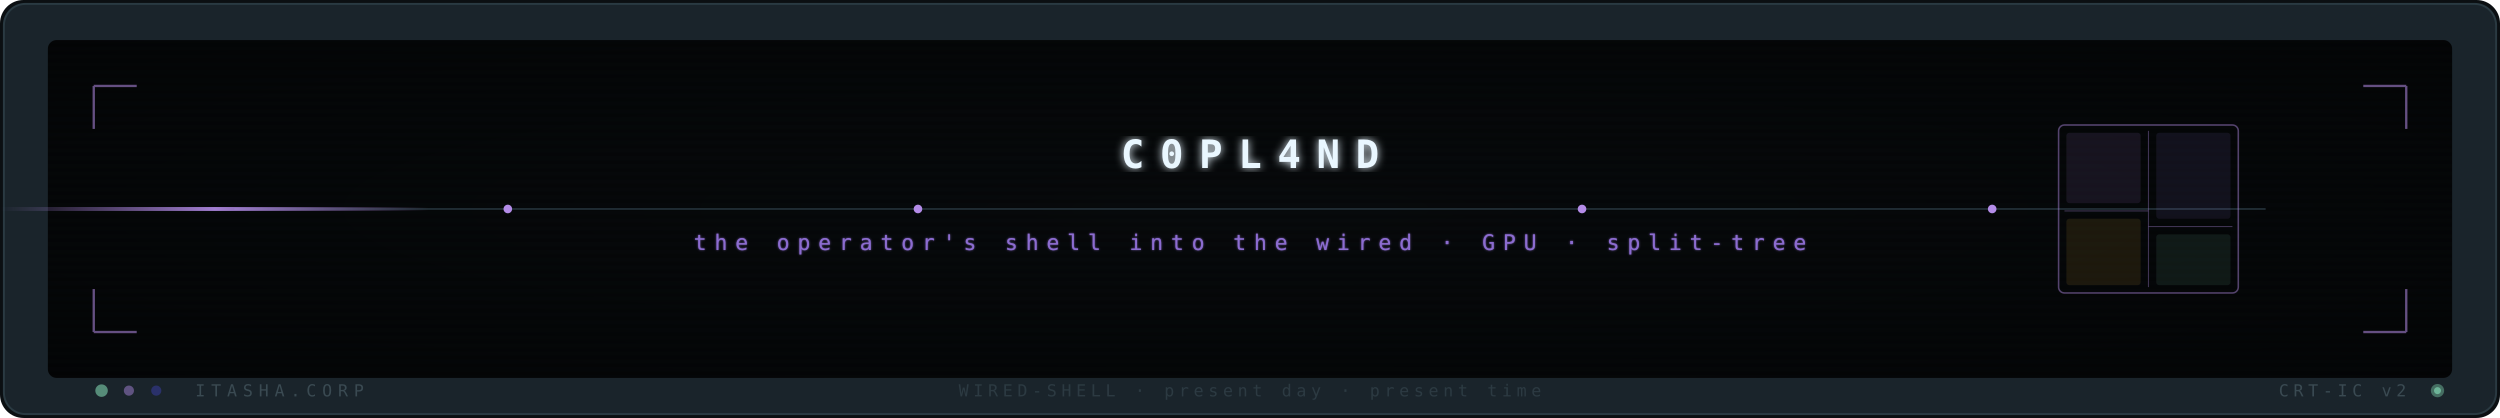
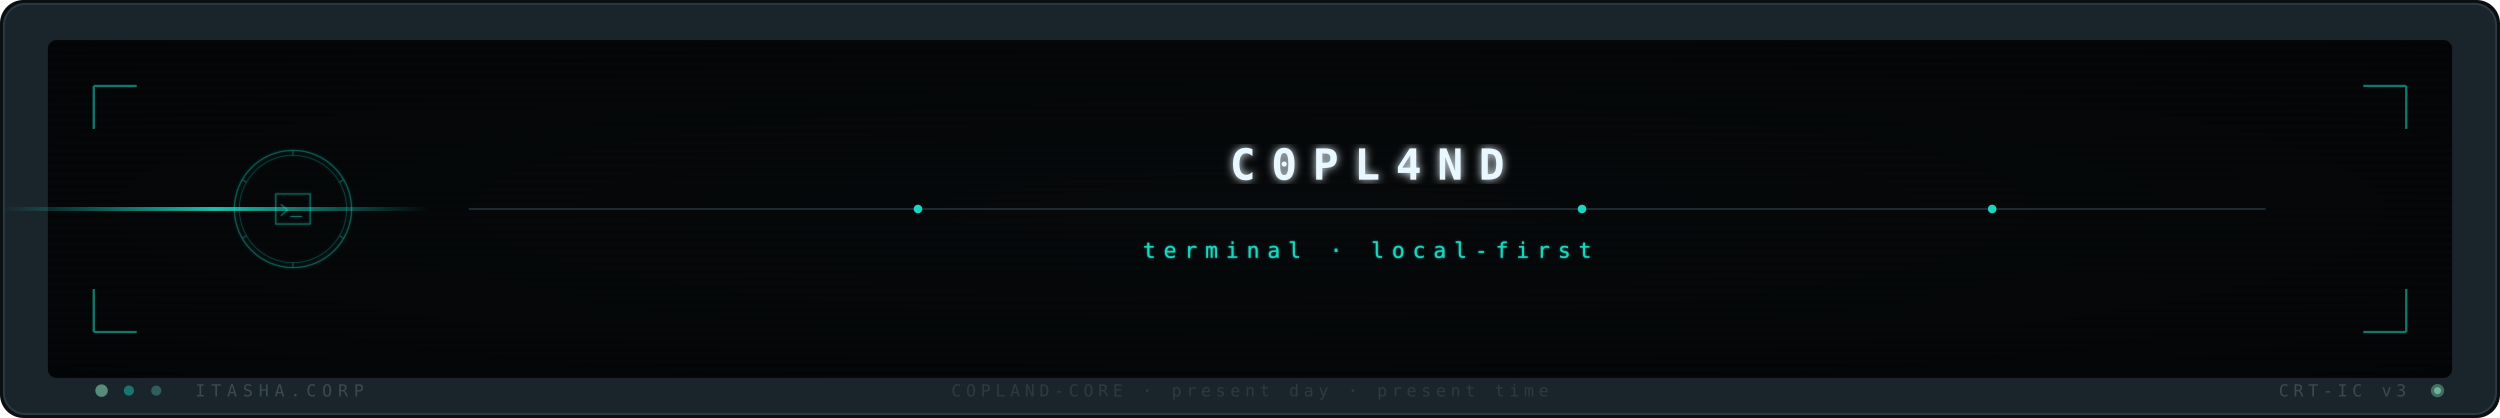
- <svg xmlns="http://www.w3.org/2000/svg" viewBox="0 0 1280 214" width="1280" height="214" role="img" aria-label="C0PL4ND — the operator's shell into the wired">
+ <svg xmlns="http://www.w3.org/2000/svg" viewBox="0 0 1280 214" width="1280" height="214" role="img" aria-label="C0PL4ND footer — Itasha Corp">
  <defs>
    <pattern id="fscan" patternUnits="userSpaceOnUse" width="1280" height="4">
      <rect width="1280" height="2" fill="transparent" />
      <rect y="2" width="1280" height="2" fill="rgba(0,0,0,0.16)" />
    </pattern>
    <radialGradient id="fvig" cx="50%" cy="50%" r="75%">
      <stop offset="0%" stop-color="transparent" />
      <stop offset="100%" stop-color="rgba(0,0,0,0.5)" />
    </radialGradient>
    <linearGradient id="wire" x1="0" y1="0" x2="1" y2="0">
-       <stop offset="0%" stop-color="#B48CE8" stop-opacity="0" />
-       <stop offset="50%" stop-color="#B48CE8" stop-opacity="0.9" />
-       <stop offset="100%" stop-color="#B48CE8" stop-opacity="0" />
+       <stop offset="0%" stop-color="#1ad6c0" stop-opacity="0" />
+       <stop offset="50%" stop-color="#1ad6c0" stop-opacity="0.9" />
+       <stop offset="100%" stop-color="#1ad6c0" stop-opacity="0" />
    </linearGradient>
    <filter id="fphos">
      <feGaussianBlur in="SourceGraphic" stdDeviation="0.7" result="b" />
      <feMerge>
        <feMergeNode in="b" />
        <feMergeNode in="SourceGraphic" />
      </feMerge>
    </filter>
    <filter id="fglow">
      <feGaussianBlur stdDeviation="2.2" result="b" />
      <feMerge>
        <feMergeNode in="b" />
        <feMergeNode in="SourceGraphic" />
      </feMerge>
    </filter>
+     <filter id="fsigilGlow" x="-60%" y="-60%" width="220%" height="220%">
+       <feGaussianBlur in="SourceGraphic" stdDeviation="0.8" result="b">
+         <animate attributeName="stdDeviation" values="0.5;1.6;0.5" dur="3.6s" repeatCount="indefinite" />
+       </feGaussianBlur>
+       <feMerge>
+         <feMergeNode in="b" />
+         <feMergeNode in="SourceGraphic" />
+       </feMerge>
+     </filter>
  </defs>
  <style>
-     text { font-family: 'SF Mono','Fira Code','Cascadia Code','JetBrains Mono',Consolas,monospace; }
+     text { font-family: 'JetBrains Mono','SF Mono','Fira Code','Cascadia Code',Consolas,monospace; }
    @keyframes fheart { 0%,100% { transform: scale(1); opacity: 0.55; } 15% { transform: scale(1.3); opacity: 0.95; } 30% { transform: scale(1); opacity: 0.55; } }
    @keyframes wireTravel { 0% { transform: translateX(-220px); } 100% { transform: translateX(1280px); } }
    @keyframes fflicker { 0%,96%,100% { opacity: 1; } 97% { opacity: 0.96; } 98% { opacity: 0.99; } }
    @keyframes nodeOn { 0%,100% { opacity: 0.3; } 50% { opacity: 0.9; } }
-     @keyframes paneFocus { 0%,100% { opacity: 0.35; } 50% { opacity: 1; } }
    @media (prefers-reduced-motion: reduce) { * { animation: none !important; } }
  </style>
  <rect x="0" y="0" width="1280" height="214" rx="12" fill="#0b0f12" />
  <rect x="2" y="2" width="1276" height="210" rx="11" fill="#1a242b" stroke="#2a3a42" stroke-width="1" />
  <rect x="24" y="20" width="1232" height="174" rx="5" fill="#070a0c" />
  <rect x="24" y="20" width="1232" height="174" rx="5" fill="url(#fscan)" />
  <rect x="24" y="20" width="1232" height="174" rx="5" fill="url(#fvig)" />
  <rect x="24" y="20" width="1232" height="174" rx="5" fill="none" stroke="#1a242b" />
-   <g stroke="#B48CE8" stroke-width="1.2" fill="none" opacity="0.55">
+   <g stroke="#1ad6c0" stroke-width="1.2" fill="none" opacity="0.55">
    <path d="M48 44 h22 M48 44 v22" />
    <path d="M1232 44 h-22 M1232 44 v22" />
    <path d="M48 170 h22 M48 170 v-22" />
    <path d="M1232 170 h-22 M1232 170 v-22" />
  </g>
+   <g transform="translate(150,107)" opacity="0.5" filter="url(#fsigilGlow)">
+     <g stroke="#1ad6c0" fill="none">
+       <animateTransform attributeName="transform" type="rotate" from="0" to="360" dur="60s" repeatCount="indefinite" />
+       <circle r="30" stroke-width="0.6" opacity="0.7" />
+       <circle r="27.5" stroke-width="0.4" opacity="0.5" />
+       <g stroke-width="0.5" opacity="0.6">
+         <line x1="0" y1="-30" x2="0" y2="-27.5" />
+         <line x1="26" y1="-15" x2="23.8" y2="-13.7" />
+         <line x1="26" y1="15" x2="23.8" y2="13.7" />
+         <line x1="0" y1="30" x2="0" y2="27.5" />
+         <line x1="-26" y1="15" x2="-23.8" y2="13.7" />
+         <line x1="-26" y1="-15" x2="-23.8" y2="-13.7" />
+       </g>
+     </g>
+     <g stroke="#1ad6c0" stroke-width="0.9" fill="none" stroke-linecap="round" transform="scale(0.55)">
+       <path d="M-16 -14 L16 -14 L16 14 L-16 14 Z M-11 -4 L-5 1 L-11 6 M-2 7 L8 7" pathLength="200" stroke-dasharray="200" stroke-dashoffset="0">
+         <animate attributeName="stroke-dashoffset" from="200" to="0" dur="2.4s" fill="freeze" calcMode="spline" keySplines="0.6 0 0.2 1" />
+       </path>
+     </g>
+   </g>
  <g style="animation: fflicker 7s infinite;">
-     <line x1="120" y1="107" x2="1160" y2="107" stroke="#1f2b32" stroke-width="1" />
-     <g fill="#B48CE8">
-       <circle cx="260" cy="107" r="2.2" style="animation: nodeOn 3s ease-in-out 0s infinite;" />
+     <line x1="240" y1="107" x2="1160" y2="107" stroke="#1f2b32" stroke-width="1" />
+     <g fill="#1ad6c0">
      <circle cx="470" cy="107" r="2.2" style="animation: nodeOn 3s ease-in-out 0.5s infinite;" />
      <circle cx="810" cy="107" r="2.2" style="animation: nodeOn 3s ease-in-out 1s infinite;" />
      <circle cx="1020" cy="107" r="2.2" style="animation: nodeOn 3s ease-in-out 1.5s infinite;" />
    </g>
    <g style="animation: wireTravel 5s linear infinite;">
      <rect x="0" y="106" width="220" height="2" fill="url(#wire)" />
    </g>
-     <g transform="translate(1054, 64)" opacity="0.9">
-       <rect x="0" y="0" width="92" height="86" rx="3" fill="none" stroke="#B48CE8" stroke-width="0.8" opacity="0.5" />
-       <line x1="46" y1="3" x2="46" y2="83" stroke="#B48CE8" stroke-width="0.5" opacity="0.4" />
-       <line x1="3" y1="44" x2="46" y2="44" stroke="#B48CE8" stroke-width="0.5" opacity="0.4" />
-       <line x1="46" y1="52" x2="89" y2="52" stroke="#B48CE8" stroke-width="0.5" opacity="0.4" />
-       <rect x="4" y="4" width="38" height="36" rx="1.5" fill="#B48CE8" opacity="0.12" style="animation: paneFocus 5.2s ease-in-out 0s infinite;" />
-       <rect x="4" y="48" width="38" height="34" rx="1.5" fill="#f2b33d" opacity="0.12" style="animation: paneFocus 5.2s ease-in-out 1.3s infinite;" />
-       <rect x="50" y="4" width="38" height="44" rx="1.5" fill="#8c6cd0" opacity="0.12" style="animation: paneFocus 5.2s ease-in-out 2.6s infinite;" />
-       <rect x="50" y="56" width="38" height="26" rx="1.5" fill="#6fb89a" opacity="0.12" style="animation: paneFocus 5.2s ease-in-out 3.9s infinite;" />
-     </g>
-     <text x="640" y="86" text-anchor="middle" font-size="20" font-weight="bold" letter-spacing="8" fill="#e9f7ff" filter="url(#fglow)">C0PL4ND</text>
-     <text x="640" y="128" text-anchor="middle" font-size="11" letter-spacing="4" fill="#8c6cd0" filter="url(#fphos)">the operator's shell into the wired · GPU · split-tree</text>
+     <text x="700" y="92" text-anchor="middle" font-size="22" font-weight="bold" letter-spacing="8" fill="#e9f7ff" filter="url(#fglow)">C0PL4ND</text>
+     <text x="700" y="132" text-anchor="middle" font-size="11" letter-spacing="4" fill="#1ad6c0" filter="url(#fphos)">terminal · local-first</text>
  </g>
  <g>
    <circle cx="52" cy="200" r="3.2" fill="#6fb89a" opacity="0.7" style="animation: fheart 2.4s ease-in-out infinite; transform-origin: 52px 200px;" />
-     <circle cx="66" cy="200" r="2.6" fill="#B48CE8" opacity="0.45" />
-     <circle cx="80" cy="200" r="2.6" fill="#5050ff" opacity="0.3" />
+     <circle cx="66" cy="200" r="2.6" fill="#1ad6c0" opacity="0.45" />
+     <circle cx="80" cy="200" r="2.6" fill="#63e3d4" opacity="0.3" />
    <text x="100" y="200" font-size="8.5" fill="#3a4a52" letter-spacing="3" dominant-baseline="central">ITASHA.CORP</text>
-     <text x="640" y="200" text-anchor="middle" font-size="8.5" fill="#2c3a42" letter-spacing="2.4" dominant-baseline="central">WIRED-SHELL · present day · present time</text>
-     <text x="1232" y="200" font-size="8.5" fill="#3a4a52" letter-spacing="2.4" dominant-baseline="central" text-anchor="end">CRT-IC v2</text>
+     <text x="640" y="200" text-anchor="middle" font-size="8.5" fill="#2c3a42" letter-spacing="2.4" dominant-baseline="central">COPLAND-CORE · present day · present time</text>
+     <text x="1232" y="200" font-size="8.5" fill="#3a4a52" letter-spacing="2.4" dominant-baseline="central" text-anchor="end">CRT-IC v3</text>
    <circle cx="1248" cy="200" r="3.4" fill="#6fb89a" opacity="0.5" />
    <circle cx="1248" cy="200" r="1.8" fill="#6fb89a" opacity="0.95" style="animation: fheart 2.4s ease-in-out infinite; transform-origin: 1248px 200px;" />
  </g>
</svg>
